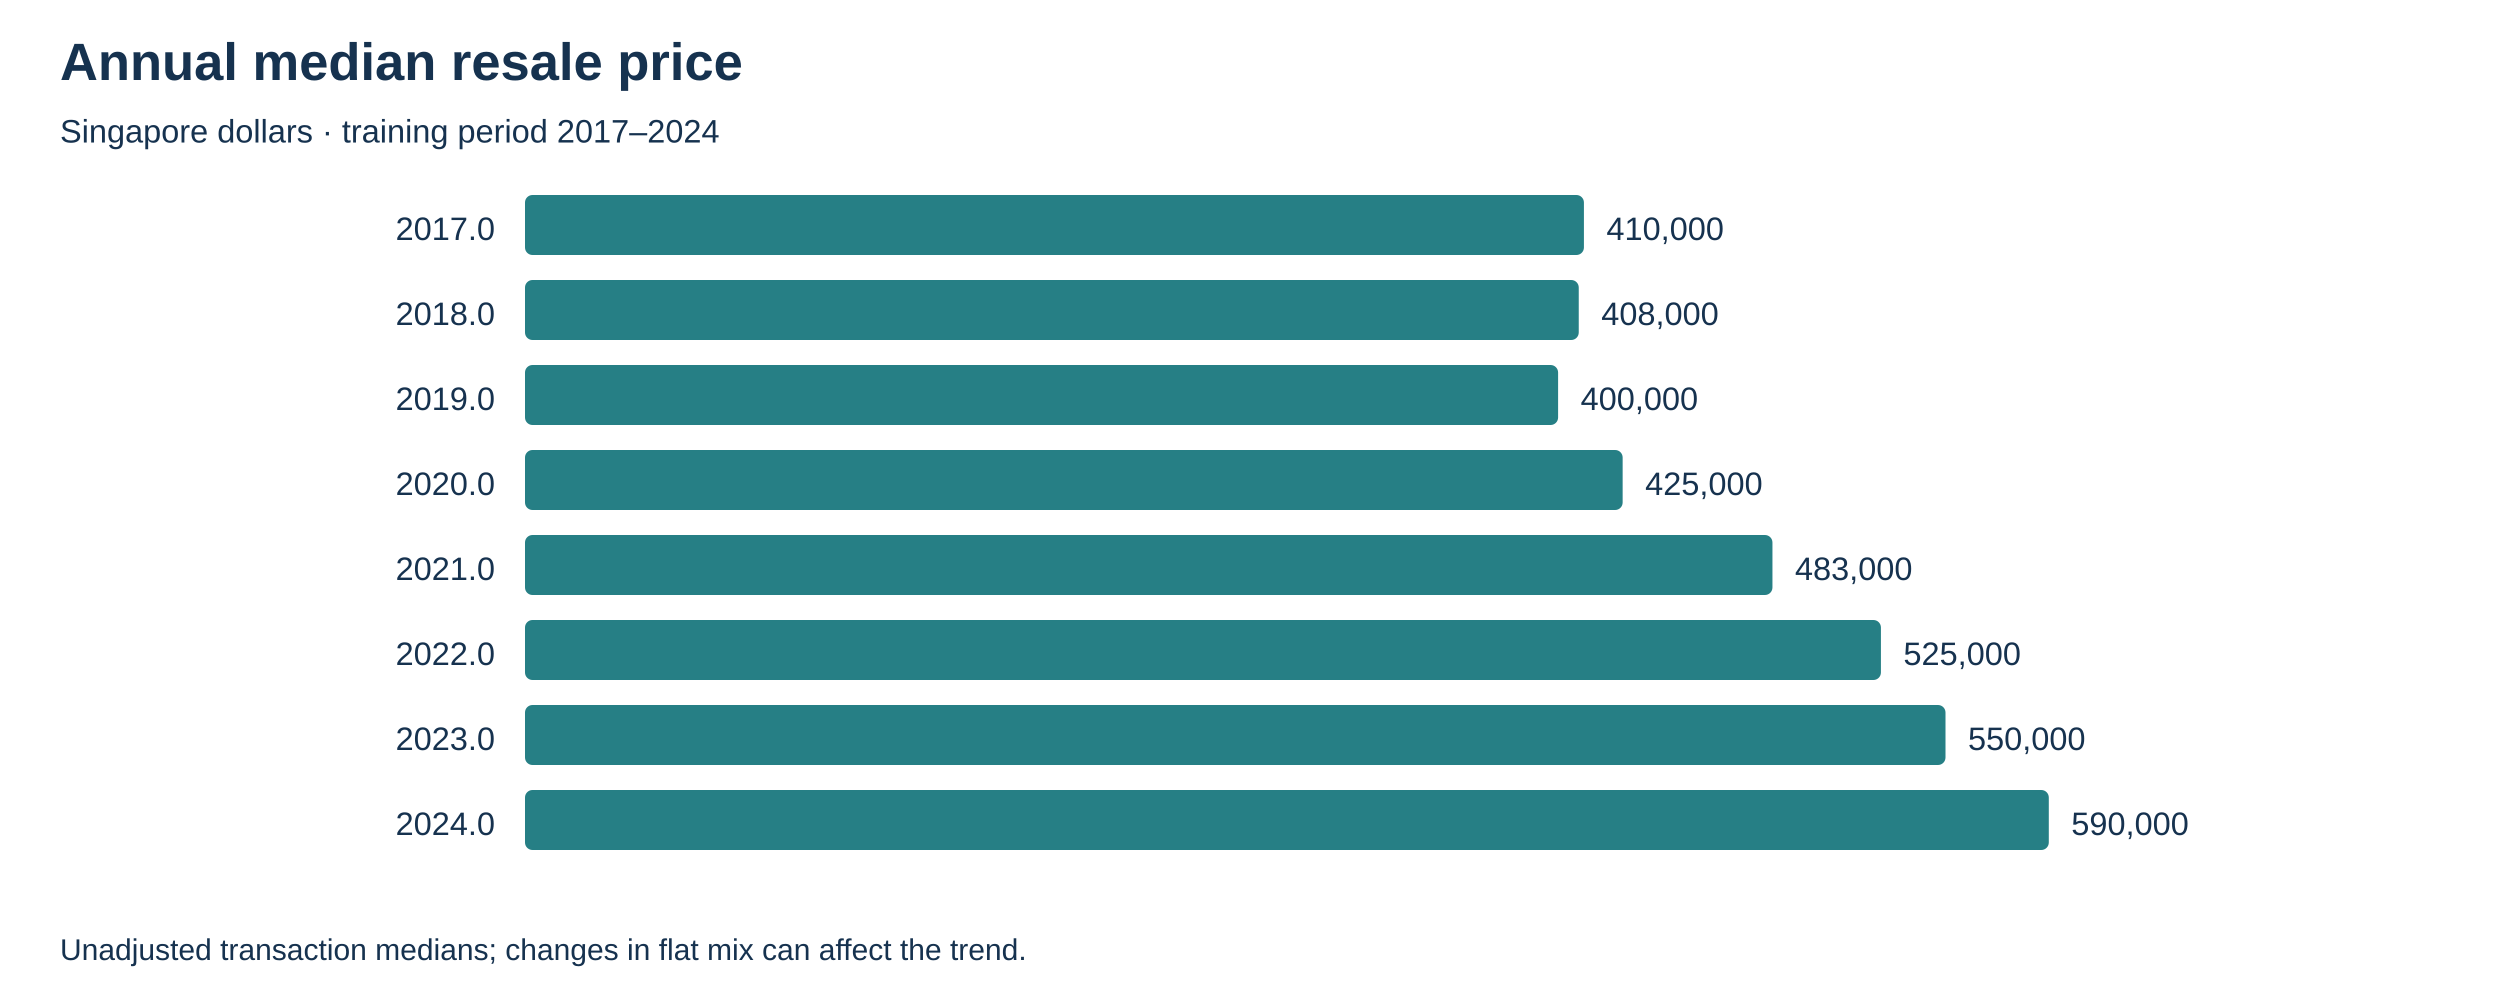
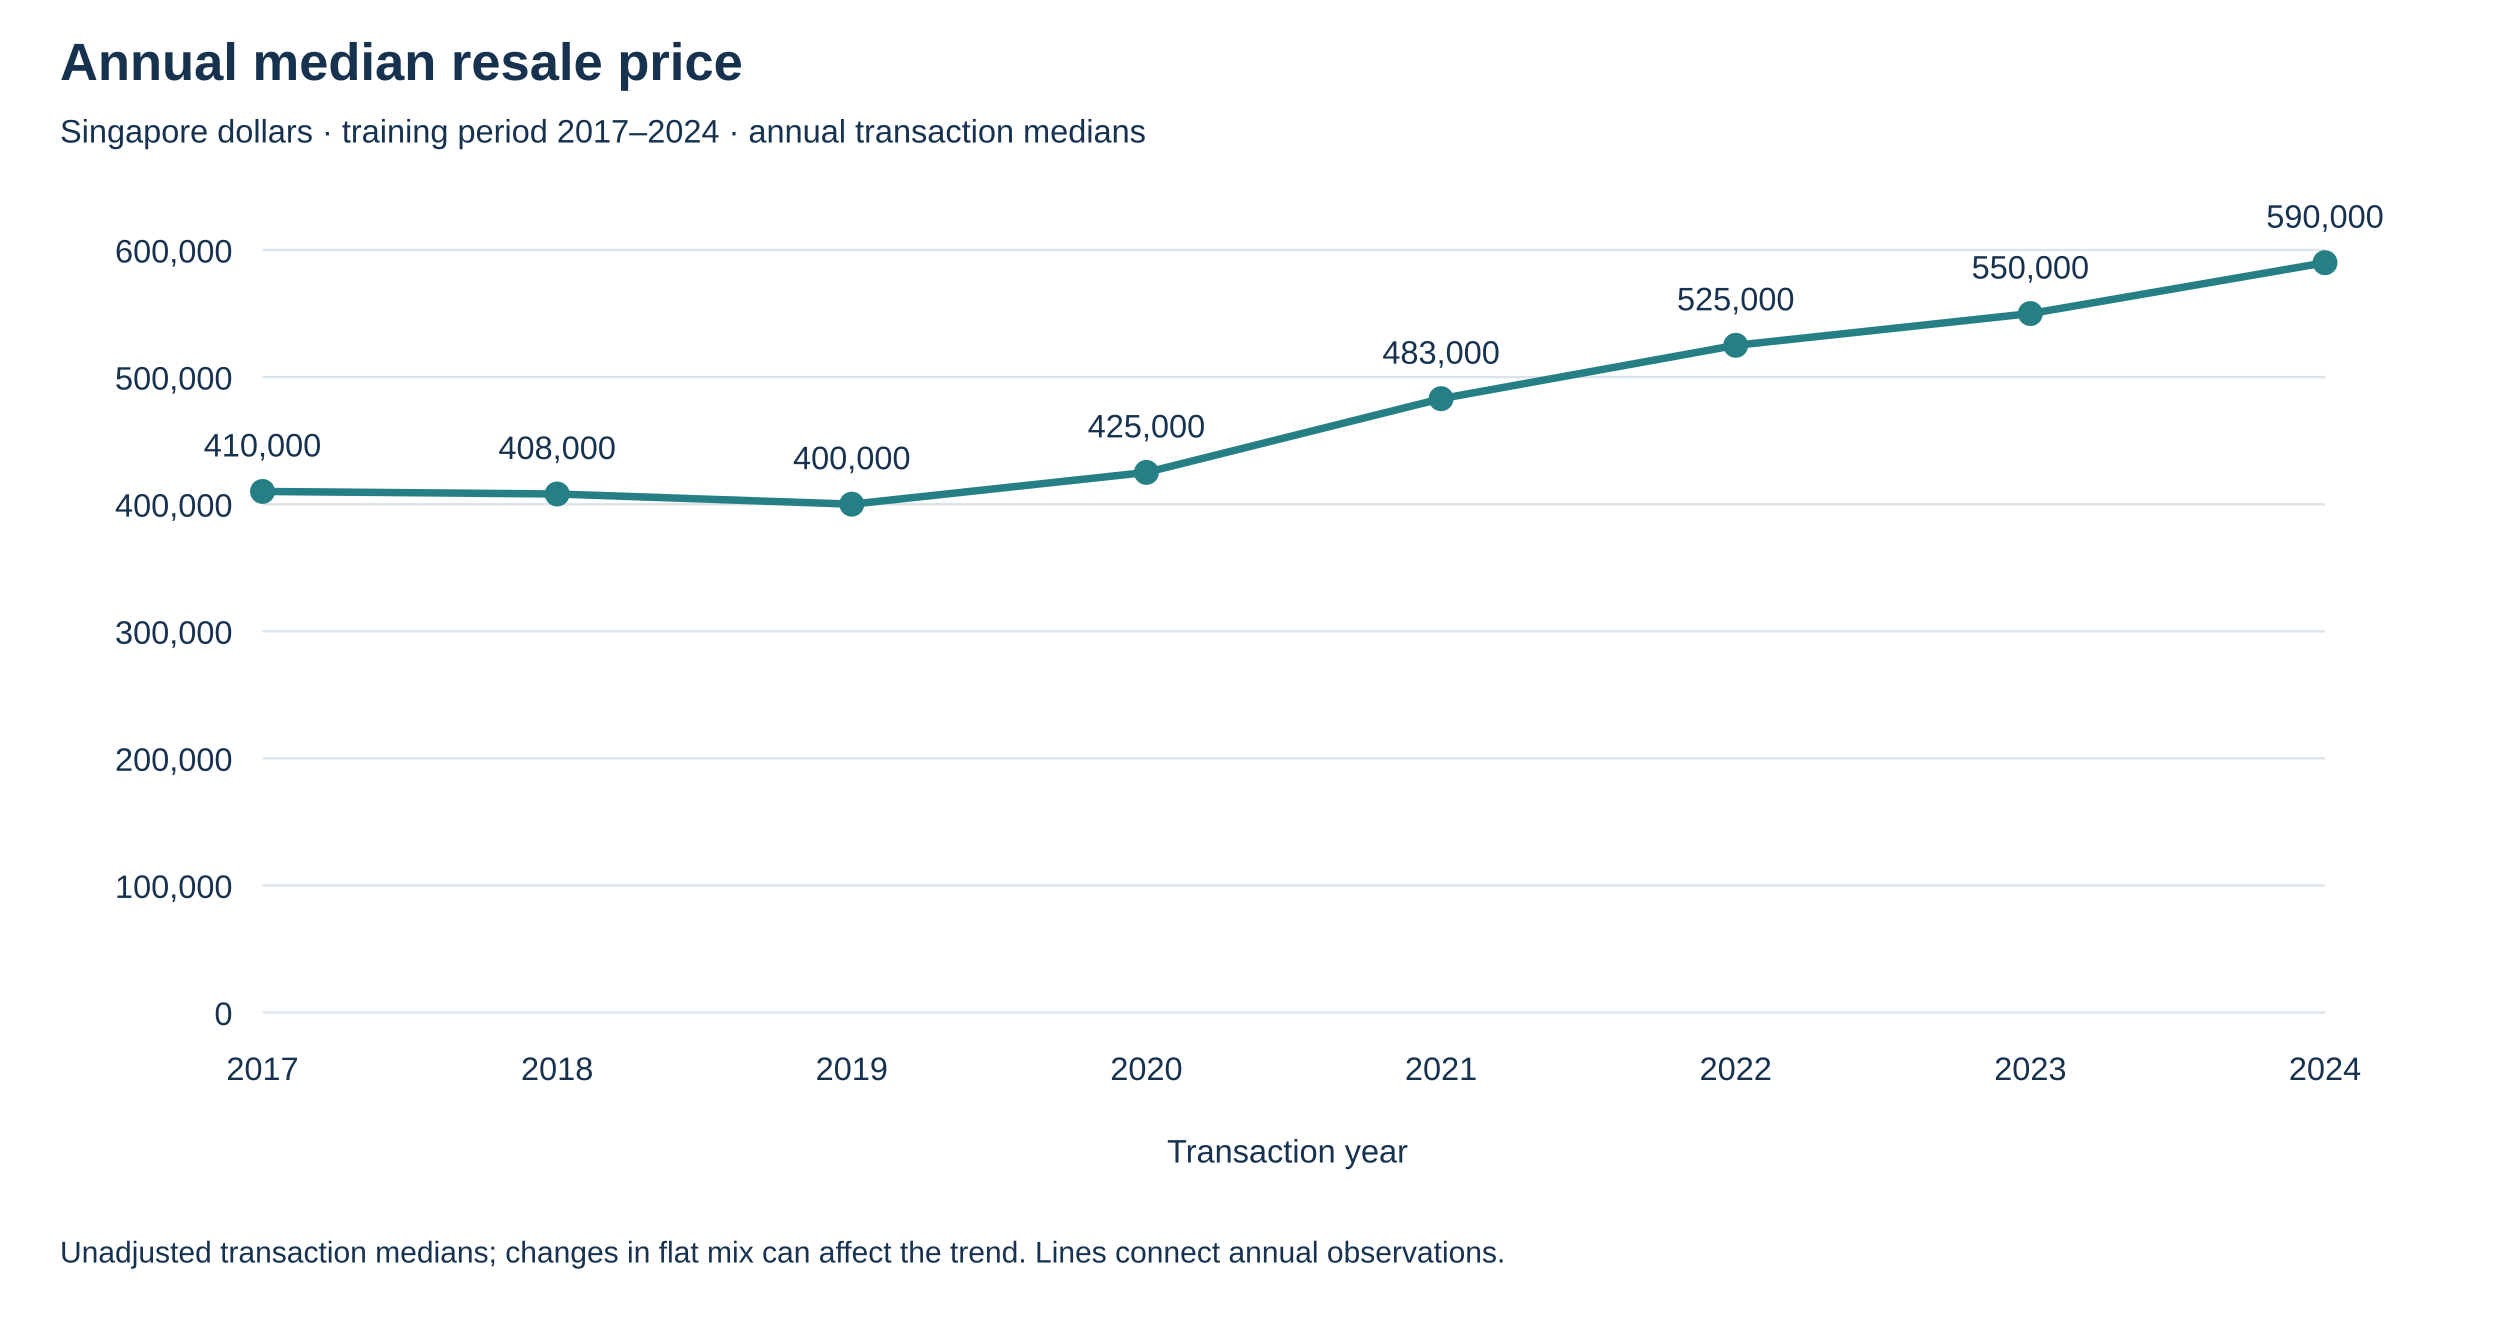
- <svg xmlns="http://www.w3.org/2000/svg" width="1000" height="402" viewBox="0 0 1000 402" role="img" aria-labelledby="title desc">
-   <rect width="100%" height="100%" fill="#ffffff" />
+ <svg xmlns="http://www.w3.org/2000/svg" width="1000" height="530" viewBox="0 0 1000 530" role="img" aria-labelledby="title desc">
+   <rect width="100%" height="100%" fill="white" />
  <g font-family="Arial, sans-serif" fill="#16324f">
    <text x="24" y="32" font-size="21" font-weight="bold">Annual median resale price</text>
-     <text x="24" y="57" font-size="13">Singapore dollars · training period 2017–2024</text>
-     <text x="198" y="96" text-anchor="end" font-size="13">2017.0</text>
-     <rect x="210" y="78" width="423.57" height="24" rx="3" fill="#267f85" />
-     <text x="642.57" y="96" font-size="13">410,000</text>
-     <text x="198" y="130" text-anchor="end" font-size="13">2018.0</text>
-     <rect x="210" y="112" width="421.50" height="24" rx="3" fill="#267f85" />
-     <text x="640.50" y="130" font-size="13">408,000</text>
-     <text x="198" y="164" text-anchor="end" font-size="13">2019.0</text>
-     <rect x="210" y="146" width="413.24" height="24" rx="3" fill="#267f85" />
-     <text x="632.24" y="164" font-size="13">400,000</text>
-     <text x="198" y="198" text-anchor="end" font-size="13">2020.0</text>
-     <rect x="210" y="180" width="439.06" height="24" rx="3" fill="#267f85" />
-     <text x="658.06" y="198" font-size="13">425,000</text>
-     <text x="198" y="232" text-anchor="end" font-size="13">2021.0</text>
-     <rect x="210" y="214" width="498.98" height="24" rx="3" fill="#267f85" />
-     <text x="717.98" y="232" font-size="13">483,000</text>
-     <text x="198" y="266" text-anchor="end" font-size="13">2022.0</text>
-     <rect x="210" y="248" width="542.37" height="24" rx="3" fill="#267f85" />
-     <text x="761.37" y="266" font-size="13">525,000</text>
-     <text x="198" y="300" text-anchor="end" font-size="13">2023.0</text>
-     <rect x="210" y="282" width="568.20" height="24" rx="3" fill="#267f85" />
-     <text x="787.20" y="300" font-size="13">550,000</text>
-     <text x="198" y="334" text-anchor="end" font-size="13">2024.0</text>
-     <rect x="210" y="316" width="609.52" height="24" rx="3" fill="#267f85" />
-     <text x="828.52" y="334" font-size="13">590,000</text>
-     <text x="24" y="384" font-size="12">Unadjusted transaction medians; changes in flat mix can affect the trend.</text>
+     <text x="24" y="57" font-size="13">Singapore dollars · training period 2017–2024 · annual transaction medians</text>
+     <line x1="105" y1="405.00" x2="930" y2="405.00" stroke="#dce5eb" />
+     <text x="93" y="410.00" text-anchor="end" font-size="13">0</text>
+     <line x1="105" y1="354.17" x2="930" y2="354.17" stroke="#dce5eb" />
+     <text x="93" y="359.17" text-anchor="end" font-size="13">100,000</text>
+     <line x1="105" y1="303.33" x2="930" y2="303.33" stroke="#dce5eb" />
+     <text x="93" y="308.33" text-anchor="end" font-size="13">200,000</text>
+     <line x1="105" y1="252.50" x2="930" y2="252.50" stroke="#dce5eb" />
+     <text x="93" y="257.50" text-anchor="end" font-size="13">300,000</text>
+     <line x1="105" y1="201.67" x2="930" y2="201.67" stroke="#dce5eb" />
+     <text x="93" y="206.67" text-anchor="end" font-size="13">400,000</text>
+     <line x1="105" y1="150.83" x2="930" y2="150.83" stroke="#dce5eb" />
+     <text x="93" y="155.83" text-anchor="end" font-size="13">500,000</text>
+     <line x1="105" y1="100.00" x2="930" y2="100.00" stroke="#dce5eb" />
+     <text x="93" y="105.00" text-anchor="end" font-size="13">600,000</text>
+     <polyline points="105.00,196.58 222.86,197.60 340.71,201.67 458.57,188.96 576.43,159.47 694.29,138.12 812.14,125.42 930.00,105.08" fill="none" stroke="#267f85" stroke-width="3" />
+     <text x="105.00" y="432" text-anchor="middle" font-size="13">2017</text>
+     <circle cx="105.00" cy="196.58" r="5" fill="#267f85" />
+     <text x="105.00" y="182.58" text-anchor="middle" font-size="13">410,000</text>
+     <text x="222.86" y="432" text-anchor="middle" font-size="13">2018</text>
+     <circle cx="222.86" cy="197.60" r="5" fill="#267f85" />
+     <text x="222.86" y="183.60" text-anchor="middle" font-size="13">408,000</text>
+     <text x="340.71" y="432" text-anchor="middle" font-size="13">2019</text>
+     <circle cx="340.71" cy="201.67" r="5" fill="#267f85" />
+     <text x="340.71" y="187.67" text-anchor="middle" font-size="13">400,000</text>
+     <text x="458.57" y="432" text-anchor="middle" font-size="13">2020</text>
+     <circle cx="458.57" cy="188.96" r="5" fill="#267f85" />
+     <text x="458.57" y="174.96" text-anchor="middle" font-size="13">425,000</text>
+     <text x="576.43" y="432" text-anchor="middle" font-size="13">2021</text>
+     <circle cx="576.43" cy="159.47" r="5" fill="#267f85" />
+     <text x="576.43" y="145.47" text-anchor="middle" font-size="13">483,000</text>
+     <text x="694.29" y="432" text-anchor="middle" font-size="13">2022</text>
+     <circle cx="694.29" cy="138.12" r="5" fill="#267f85" />
+     <text x="694.29" y="124.12" text-anchor="middle" font-size="13">525,000</text>
+     <text x="812.14" y="432" text-anchor="middle" font-size="13">2023</text>
+     <circle cx="812.14" cy="125.42" r="5" fill="#267f85" />
+     <text x="812.14" y="111.42" text-anchor="middle" font-size="13">550,000</text>
+     <text x="930.00" y="432" text-anchor="middle" font-size="13">2024</text>
+     <circle cx="930.00" cy="105.08" r="5" fill="#267f85" />
+     <text x="930.00" y="91.08" text-anchor="middle" font-size="13">590,000</text>
+     <text x="515" y="465" text-anchor="middle" font-size="13">Transaction year</text>
+     <text x="24" y="505" font-size="12">Unadjusted transaction medians; changes in flat mix can affect the trend. Lines connect annual observations.</text>
  </g>
</svg>
